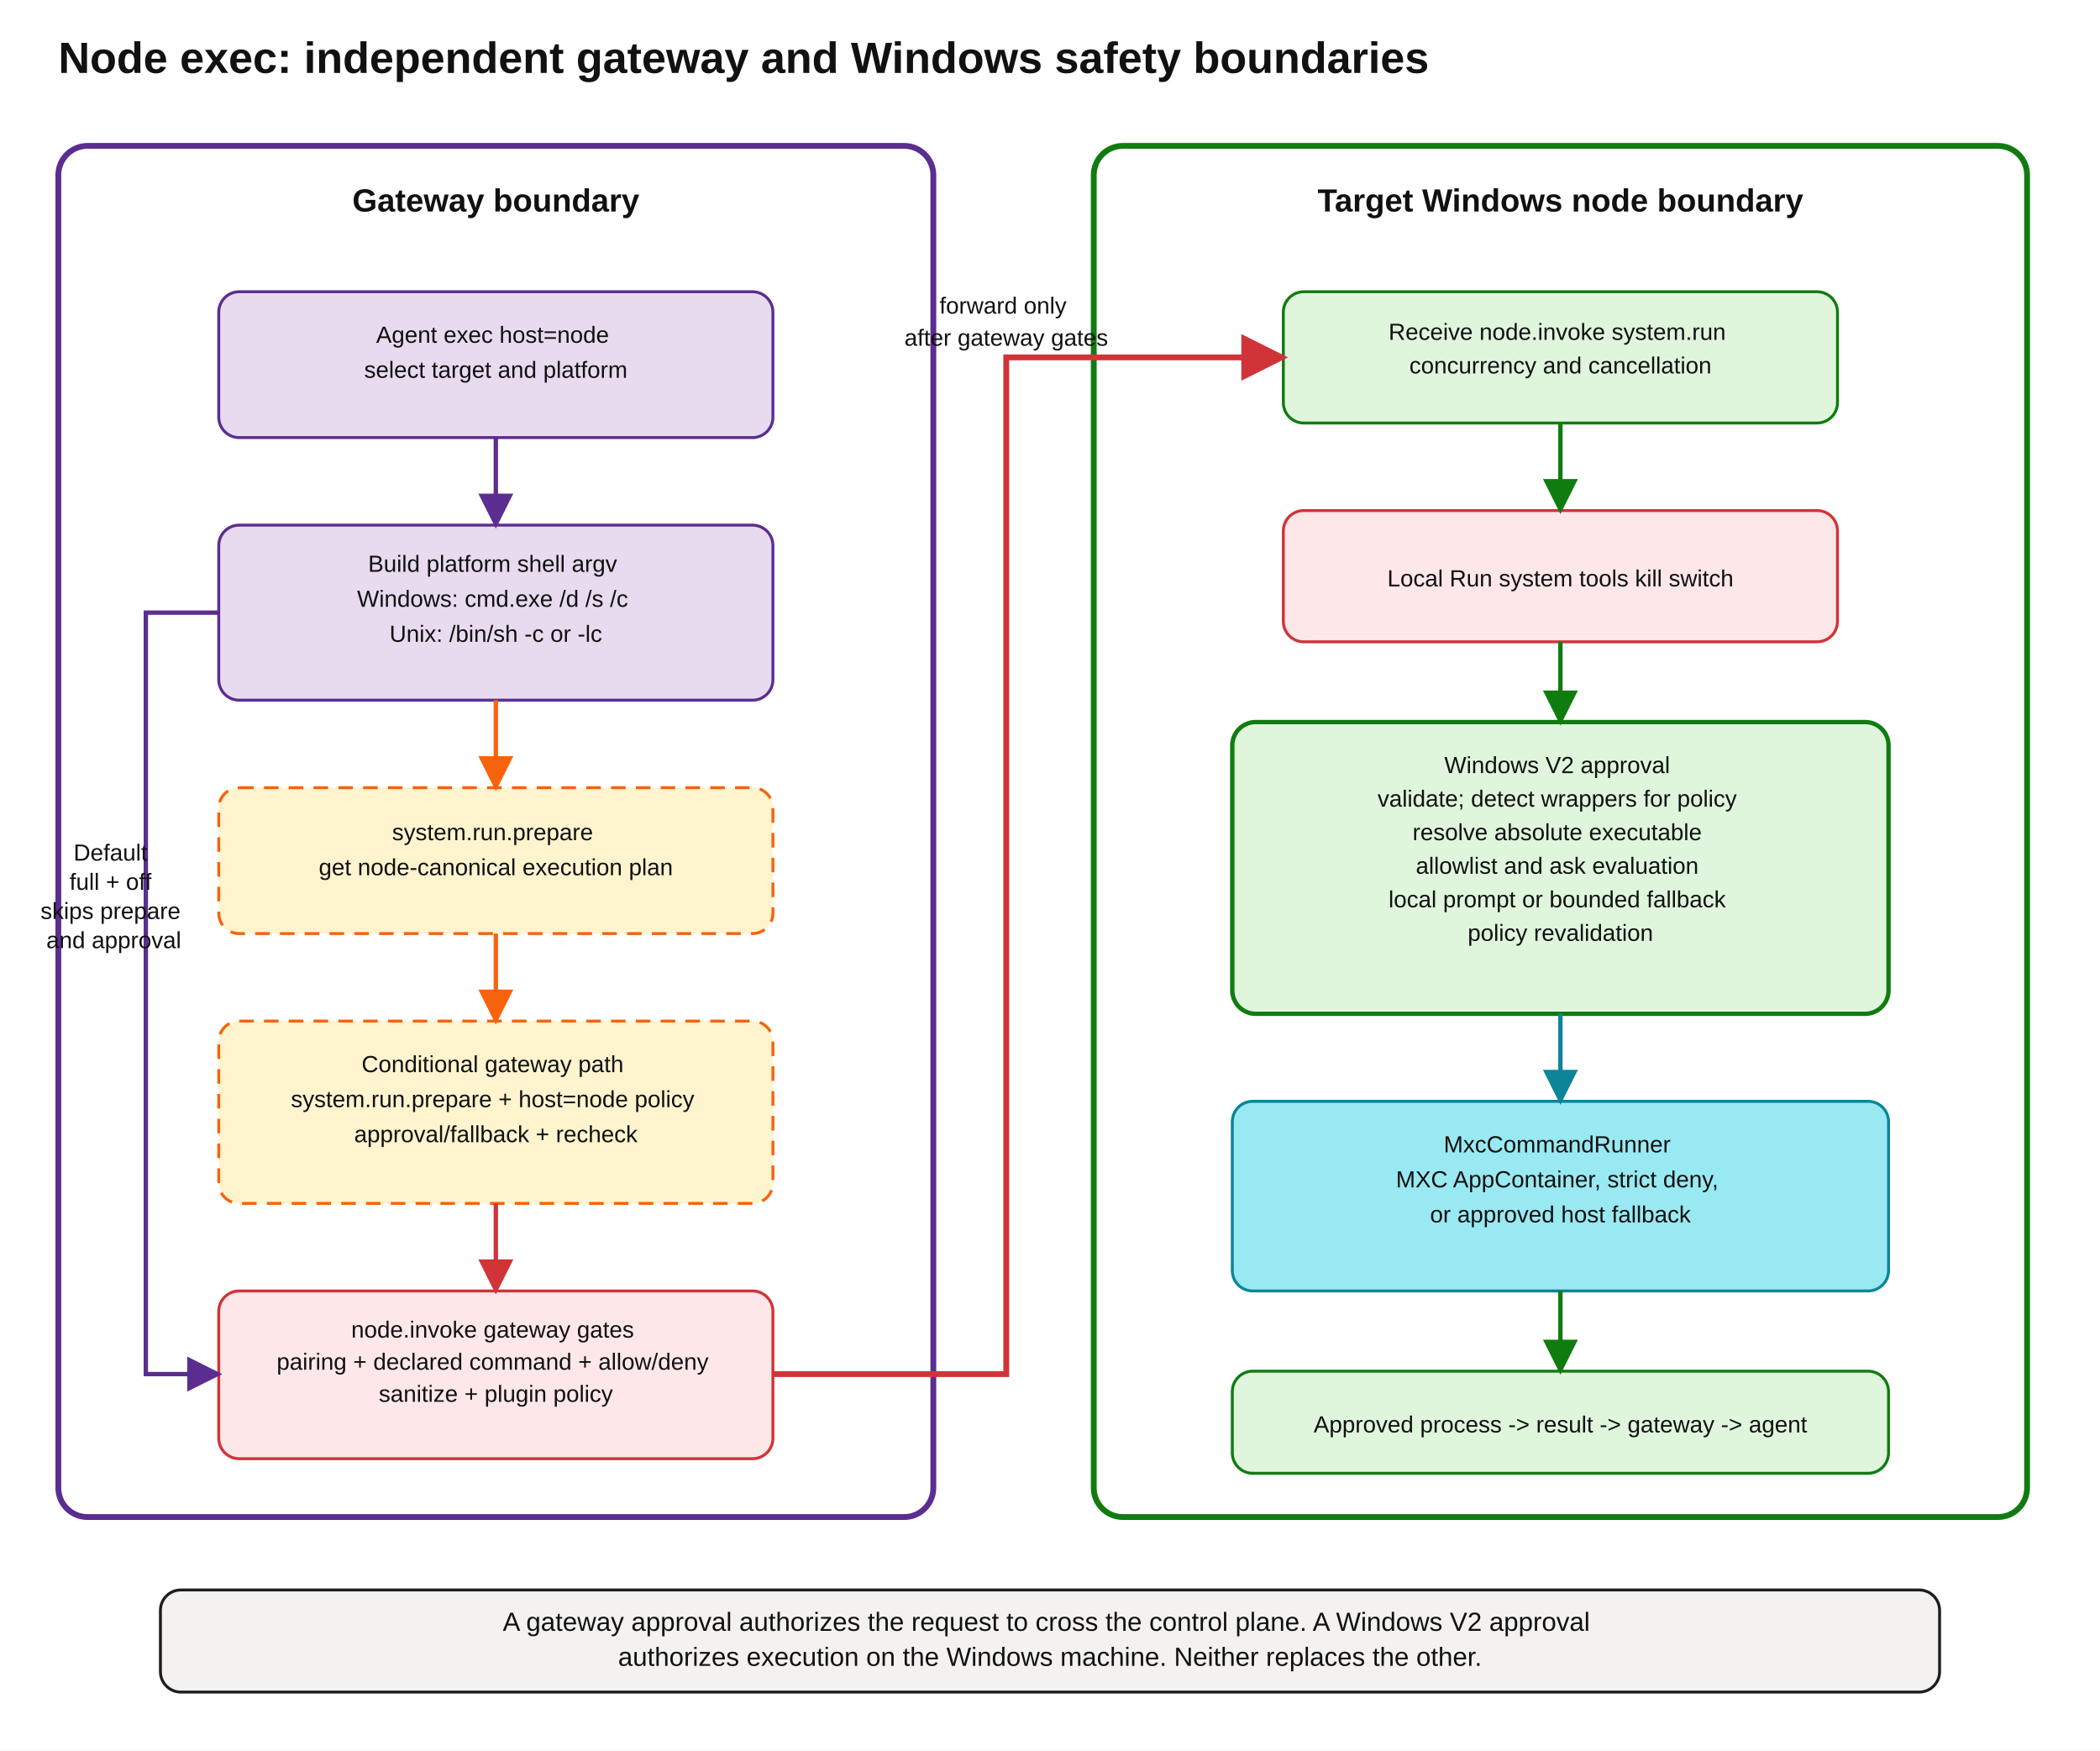
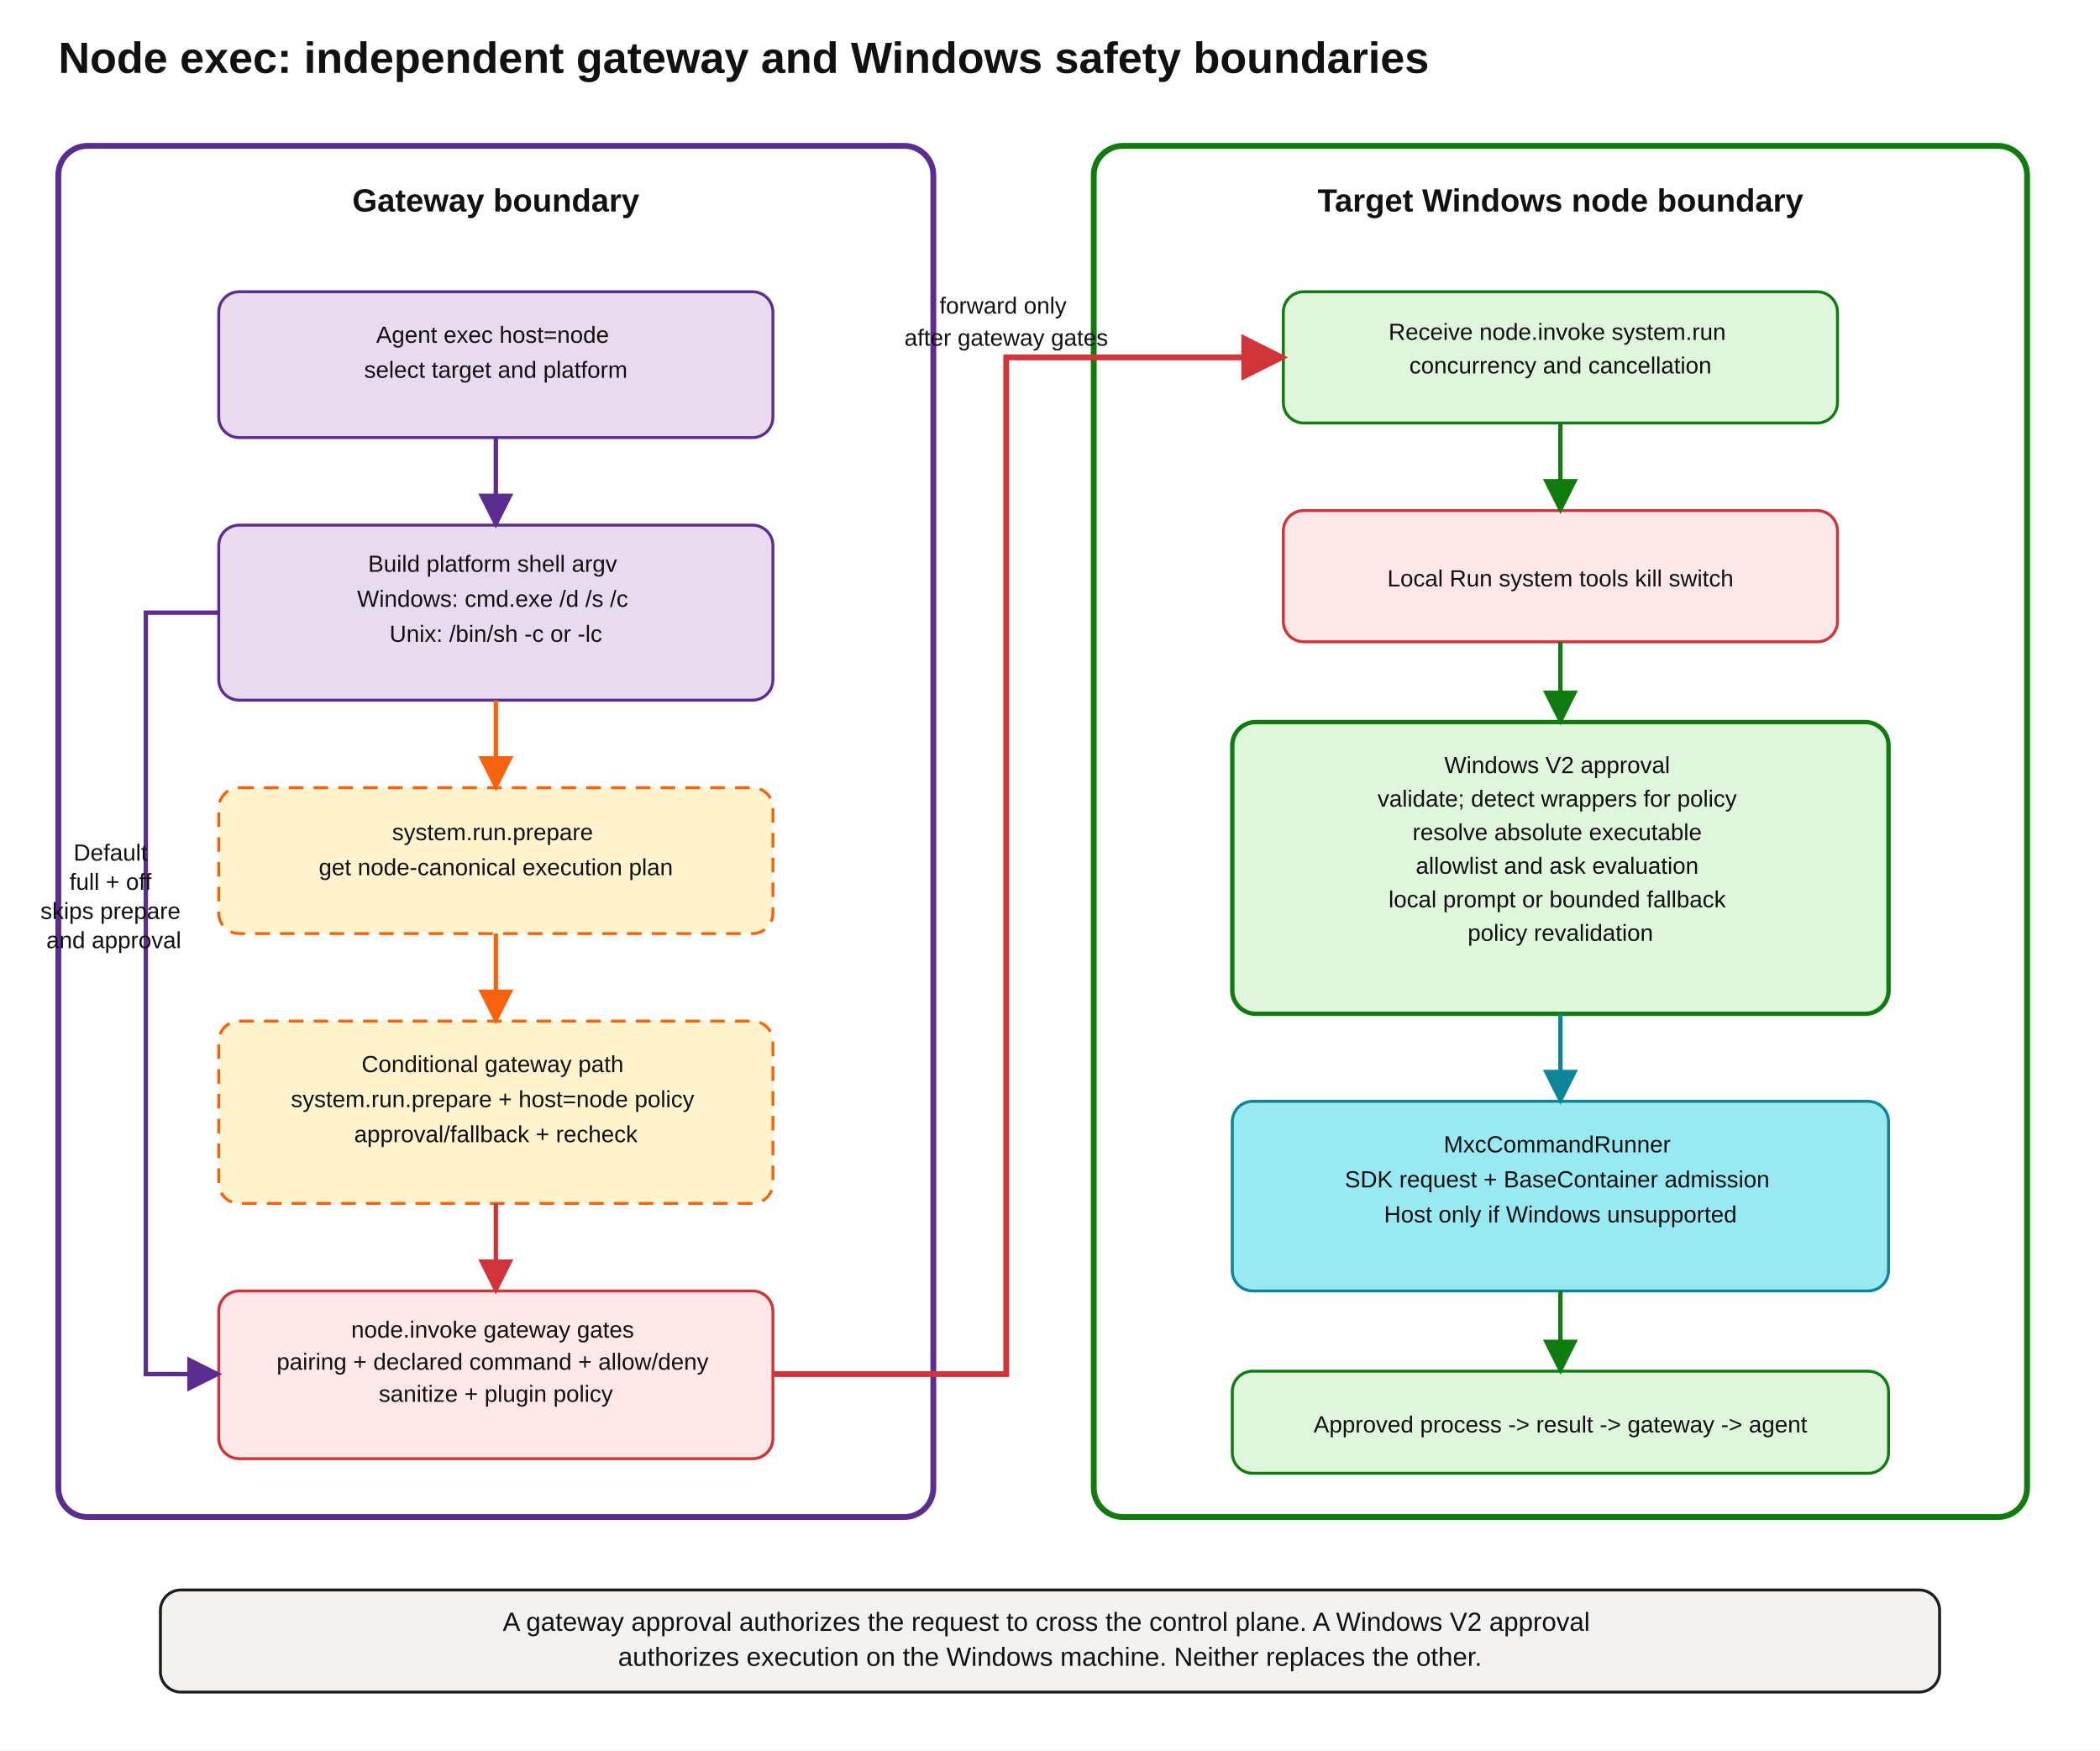
<svg xmlns="http://www.w3.org/2000/svg" width="1440" height="1200" viewBox="0 0 1440 1200" role="img" aria-labelledby="title desc">
  <defs>
    <marker id="arrow" viewBox="0 0 10 10" refX="9" refY="5" markerWidth="8" markerHeight="8" orient="auto">
      <path d="M0 0 L10 5 L0 10z" fill="context-stroke" />
    </marker>
    <style>
      .title{font:700 30px Segoe UI,Arial,sans-serif;fill:#111}
      .section{font:700 22px Segoe UI,Arial,sans-serif;fill:#111;text-anchor:middle}
      .box{font:16px Segoe UI,Arial,sans-serif;fill:#111;text-anchor:middle}
      .note{font:18px Segoe UI,Arial,sans-serif;fill:#111;text-anchor:middle}
    </style>
  </defs>
  <rect width="1440" height="1200" fill="#fff" />
  <text x="40" y="50" class="title">Node exec: independent gateway and Windows safety boundaries</text>
  <rect x="40" y="100" width="600" height="940" rx="20" fill="none" stroke="#5C2D91" stroke-width="4" />
  <text x="340" y="145" class="section">Gateway boundary</text>
  <rect x="150" y="200" width="380" height="100" rx="14" fill="#E8DAEF" stroke="#5C2D91" stroke-width="2" />
  <text x="340" y="235" class="box">
    <tspan x="340">Agent exec host=node</tspan>
    <tspan x="340" dy="24">select target and platform</tspan>
  </text>
  <rect x="150" y="360" width="380" height="120" rx="14" fill="#E8DAEF" stroke="#5C2D91" stroke-width="2" />
  <text x="340" y="392" class="box">
    <tspan x="340">Build platform shell argv</tspan>
    <tspan x="340" dy="24">Windows: cmd.exe /d /s /c</tspan>
    <tspan x="340" dy="24">Unix: /bin/sh -c or -lc</tspan>
  </text>
  <rect x="150" y="540" width="380" height="100" rx="14" fill="#FFF4CE" stroke="#F7630C" stroke-width="2" stroke-dasharray="10 7" />
  <text x="340" y="576" class="box">
    <tspan x="340">system.run.prepare</tspan>
    <tspan x="340" dy="24">get node-canonical execution plan</tspan>
  </text>
  <rect x="150" y="700" width="380" height="125" rx="14" fill="#FFF4CE" stroke="#F7630C" stroke-width="2" stroke-dasharray="10 7" />
  <text x="340" y="735" class="box">
    <tspan x="340">Conditional gateway path</tspan>
    <tspan x="340" dy="24">system.run.prepare + host=node policy</tspan>
    <tspan x="340" dy="24">approval/fallback + recheck</tspan>
  </text>
  <rect x="150" y="885" width="380" height="115" rx="14" fill="#FDE7E9" stroke="#D13438" stroke-width="2" />
  <text x="340" y="917" class="box">
    <tspan x="340">node.invoke gateway gates</tspan>
    <tspan x="340" dy="22">pairing + declared command + allow/deny</tspan>
    <tspan x="340" dy="22">sanitize + plugin policy</tspan>
  </text>
  <path d="M340 300 V360" fill="none" stroke="#5C2D91" stroke-width="3" marker-end="url(#arrow)" />
  <path d="M340 480 V540" fill="none" stroke="#F7630C" stroke-width="3" marker-end="url(#arrow)" />
  <path d="M340 640 V700" fill="none" stroke="#F7630C" stroke-width="3" marker-end="url(#arrow)" />
  <path d="M340 825 V885" fill="none" stroke="#D13438" stroke-width="3" marker-end="url(#arrow)" />
  <path d="M150 420 H100 V942 H150" fill="none" stroke="#5C2D91" stroke-width="3" marker-end="url(#arrow)" />
  <text x="78" y="590" class="box">
    <tspan x="78">Default</tspan>
    <tspan x="78" dy="20">full + off</tspan>
    <tspan x="78" dy="20">skips prepare</tspan>
    <tspan x="78" dy="20">and approval</tspan>
  </text>
  <rect x="750" y="100" width="640" height="940" rx="20" fill="none" stroke="#107C10" stroke-width="4" />
  <text x="1070" y="145" class="section">Target Windows node boundary</text>
  <rect x="880" y="200" width="380" height="90" rx="14" fill="#DFF6DD" stroke="#107C10" stroke-width="2" />
  <text x="1070" y="233" class="box">
    <tspan x="1070">Receive node.invoke system.run</tspan>
    <tspan x="1070" dy="23">concurrency and cancellation</tspan>
  </text>
  <rect x="880" y="350" width="380" height="90" rx="14" fill="#FDE7E9" stroke="#D13438" stroke-width="2" />
  <text x="1070" y="402" class="box">Local Run system tools kill switch</text>
  <rect x="845" y="495" width="450" height="200" rx="16" fill="#DFF6DD" stroke="#107C10" stroke-width="3" />
  <text x="1070" y="530" class="box">
    <tspan x="1070">Windows V2 approval</tspan>
    <tspan x="1070" dy="23">validate; detect wrappers for policy</tspan>
    <tspan x="1070" dy="23">resolve absolute executable</tspan>
    <tspan x="1070" dy="23">allowlist and ask evaluation</tspan>
    <tspan x="1070" dy="23">local prompt or bounded fallback</tspan>
    <tspan x="1070" dy="23">policy revalidation</tspan>
  </text>
  <rect x="845" y="755" width="450" height="130" rx="14" fill="#99E9F2" stroke="#0C8599" stroke-width="2" />
  <text x="1070" y="790" class="box">
    <tspan x="1070">MxcCommandRunner</tspan>
-     <tspan x="1070" dy="24">MXC AppContainer, strict deny,</tspan>
-     <tspan x="1070" dy="24">or approved host fallback</tspan>
+     <tspan x="1070" dy="24">SDK request + BaseContainer admission</tspan>
+     <tspan x="1070" dy="24">Host only if Windows unsupported</tspan>
  </text>
  <rect x="845" y="940" width="450" height="70" rx="14" fill="#DFF6DD" stroke="#107C10" stroke-width="2" />
  <text x="1070" y="982" class="box">Approved process -&gt; result -&gt; gateway -&gt; agent</text>
  <path d="M530 942 H690 V245 H880" fill="none" stroke="#D13438" stroke-width="4" marker-end="url(#arrow)" />
  <text x="690" y="215" class="box">
    <tspan x="690">forward only</tspan>
    <tspan x="690" dy="22">after gateway gates</tspan>
  </text>
  <path d="M1070 290 V350" fill="none" stroke="#107C10" stroke-width="3" marker-end="url(#arrow)" />
  <path d="M1070 440 V495" fill="none" stroke="#107C10" stroke-width="3" marker-end="url(#arrow)" />
  <path d="M1070 695 V755" fill="none" stroke="#0C8599" stroke-width="3" marker-end="url(#arrow)" />
  <path d="M1070 885 V940" fill="none" stroke="#107C10" stroke-width="3" marker-end="url(#arrow)" />
  <rect x="110" y="1090" width="1220" height="70" rx="14" fill="#F3F2F1" stroke="#1e1e1e" stroke-width="2" />
  <text x="720" y="1118" class="note">
    <tspan x="720">A gateway approval authorizes the request to cross the control plane. A Windows V2 approval</tspan>
    <tspan x="720" dy="24">authorizes execution on the Windows machine. Neither replaces the other.</tspan>
  </text>
</svg>
